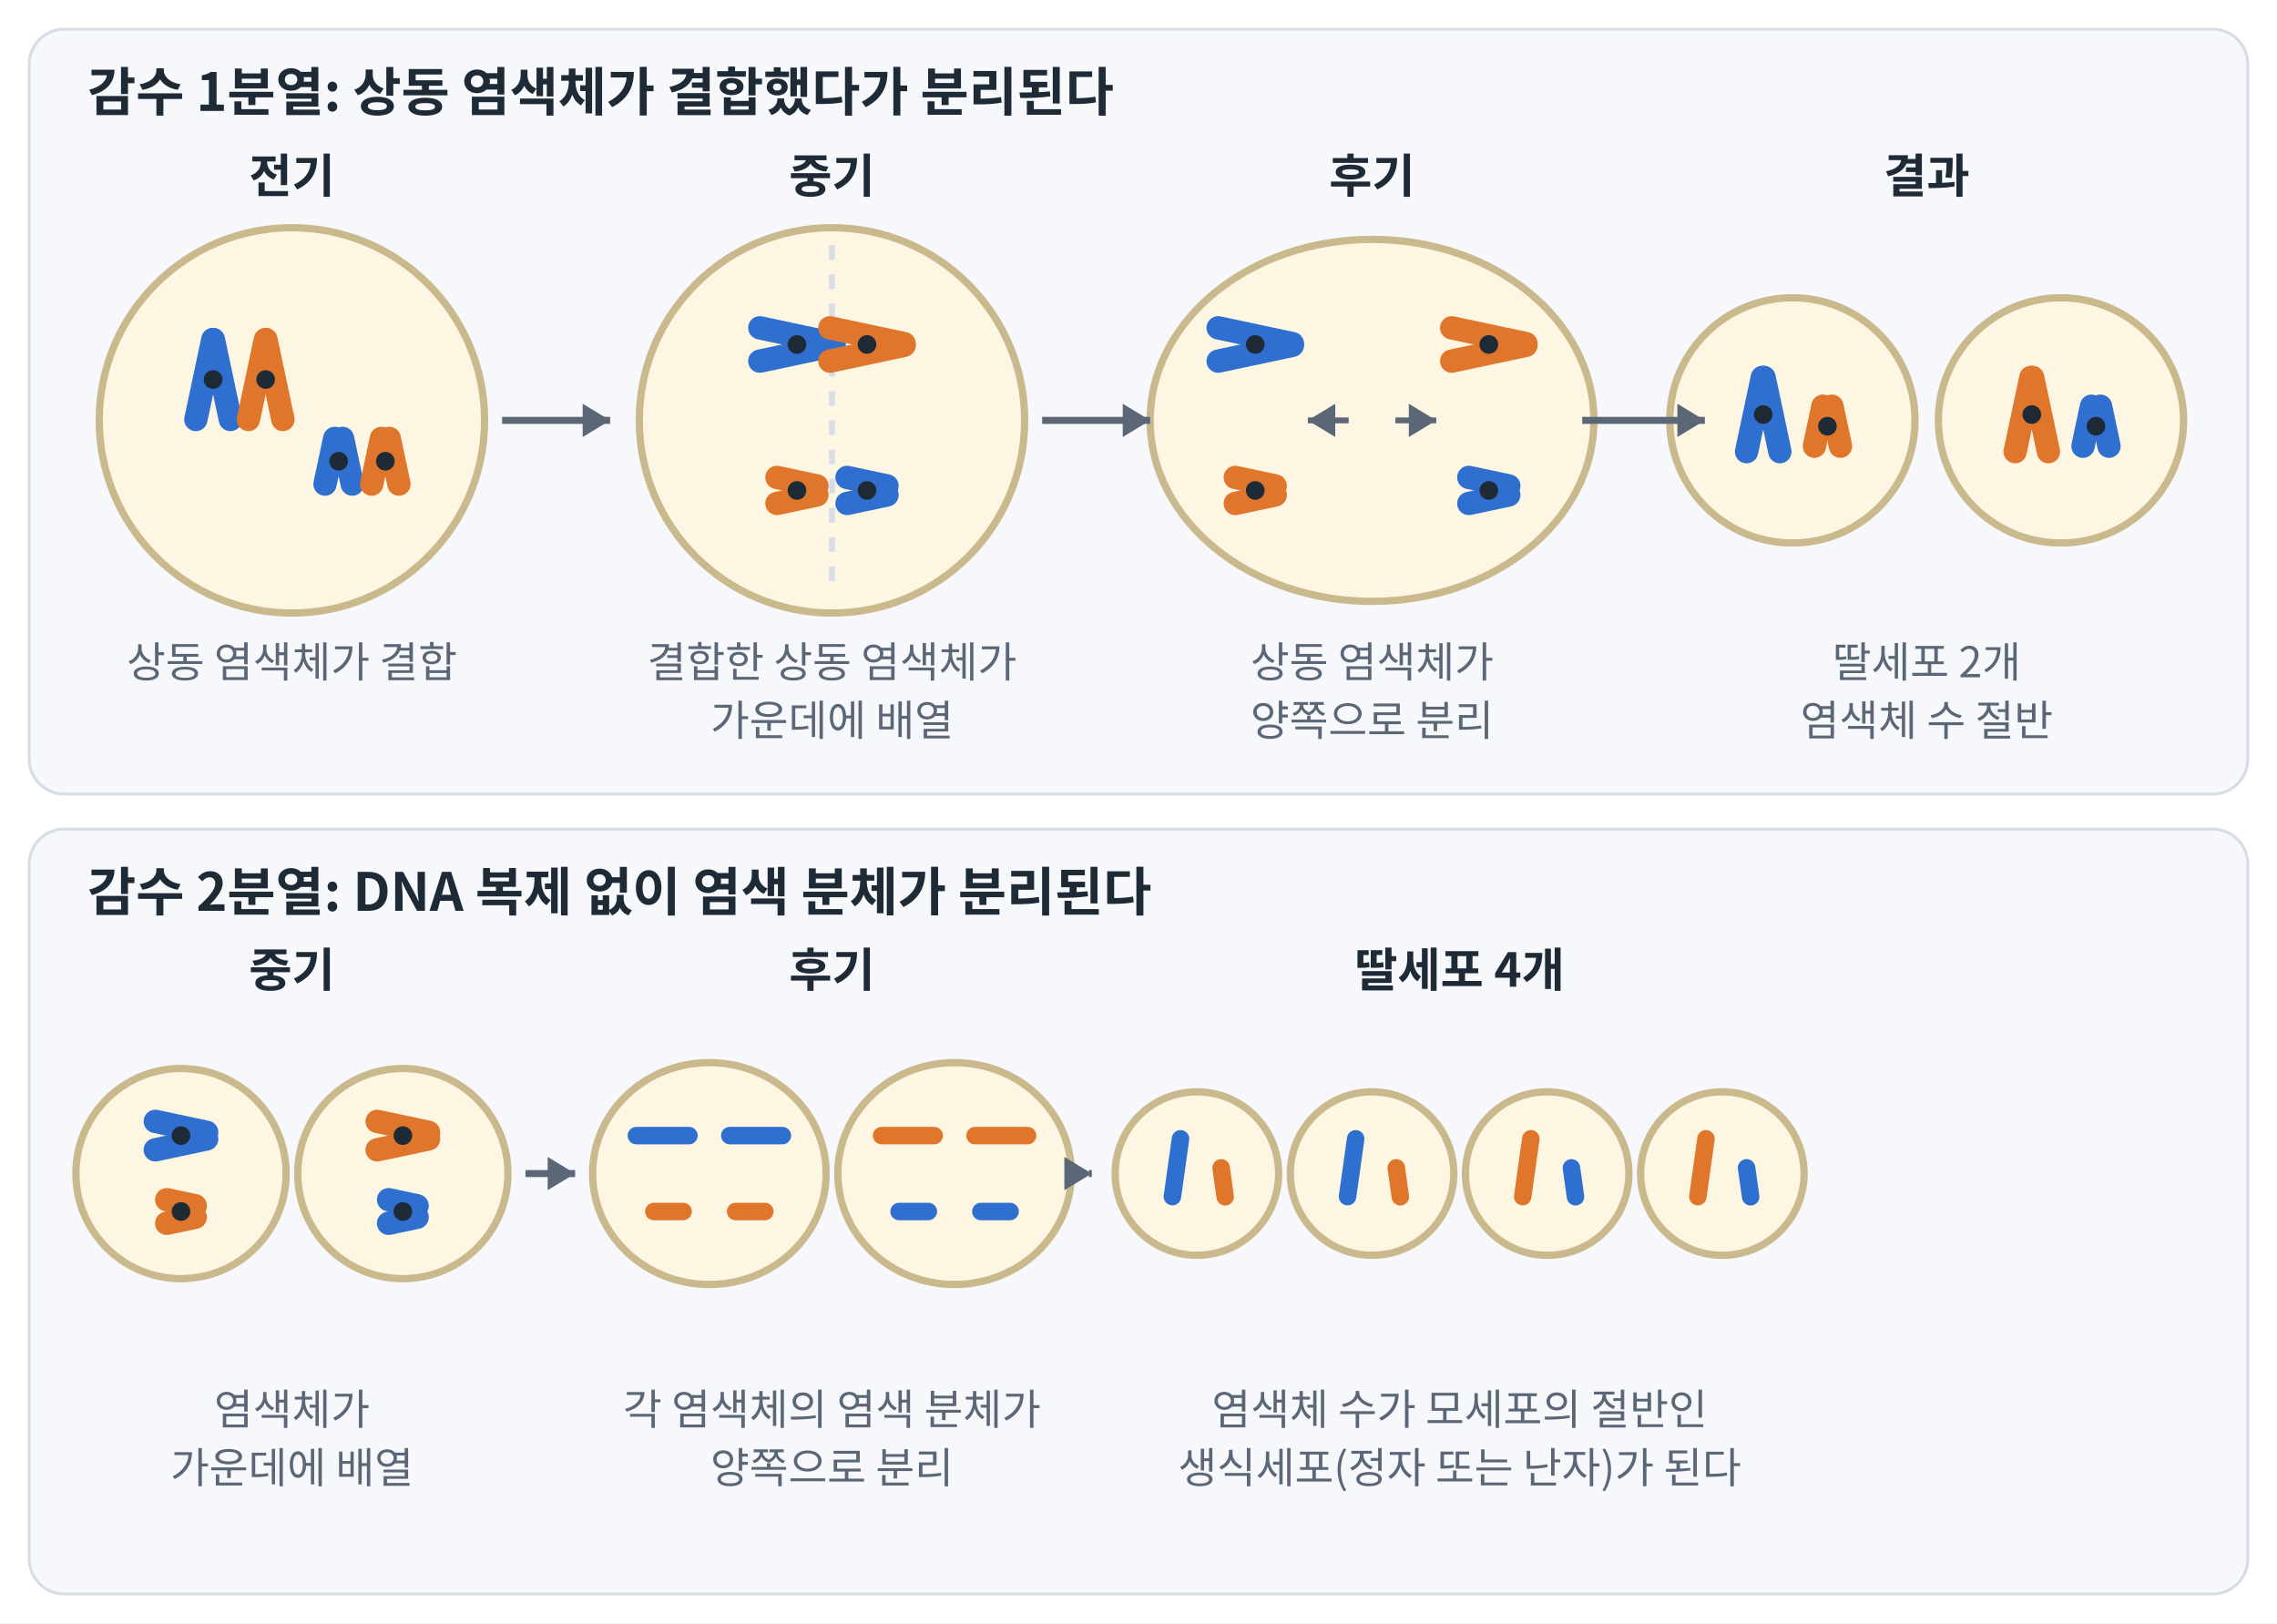
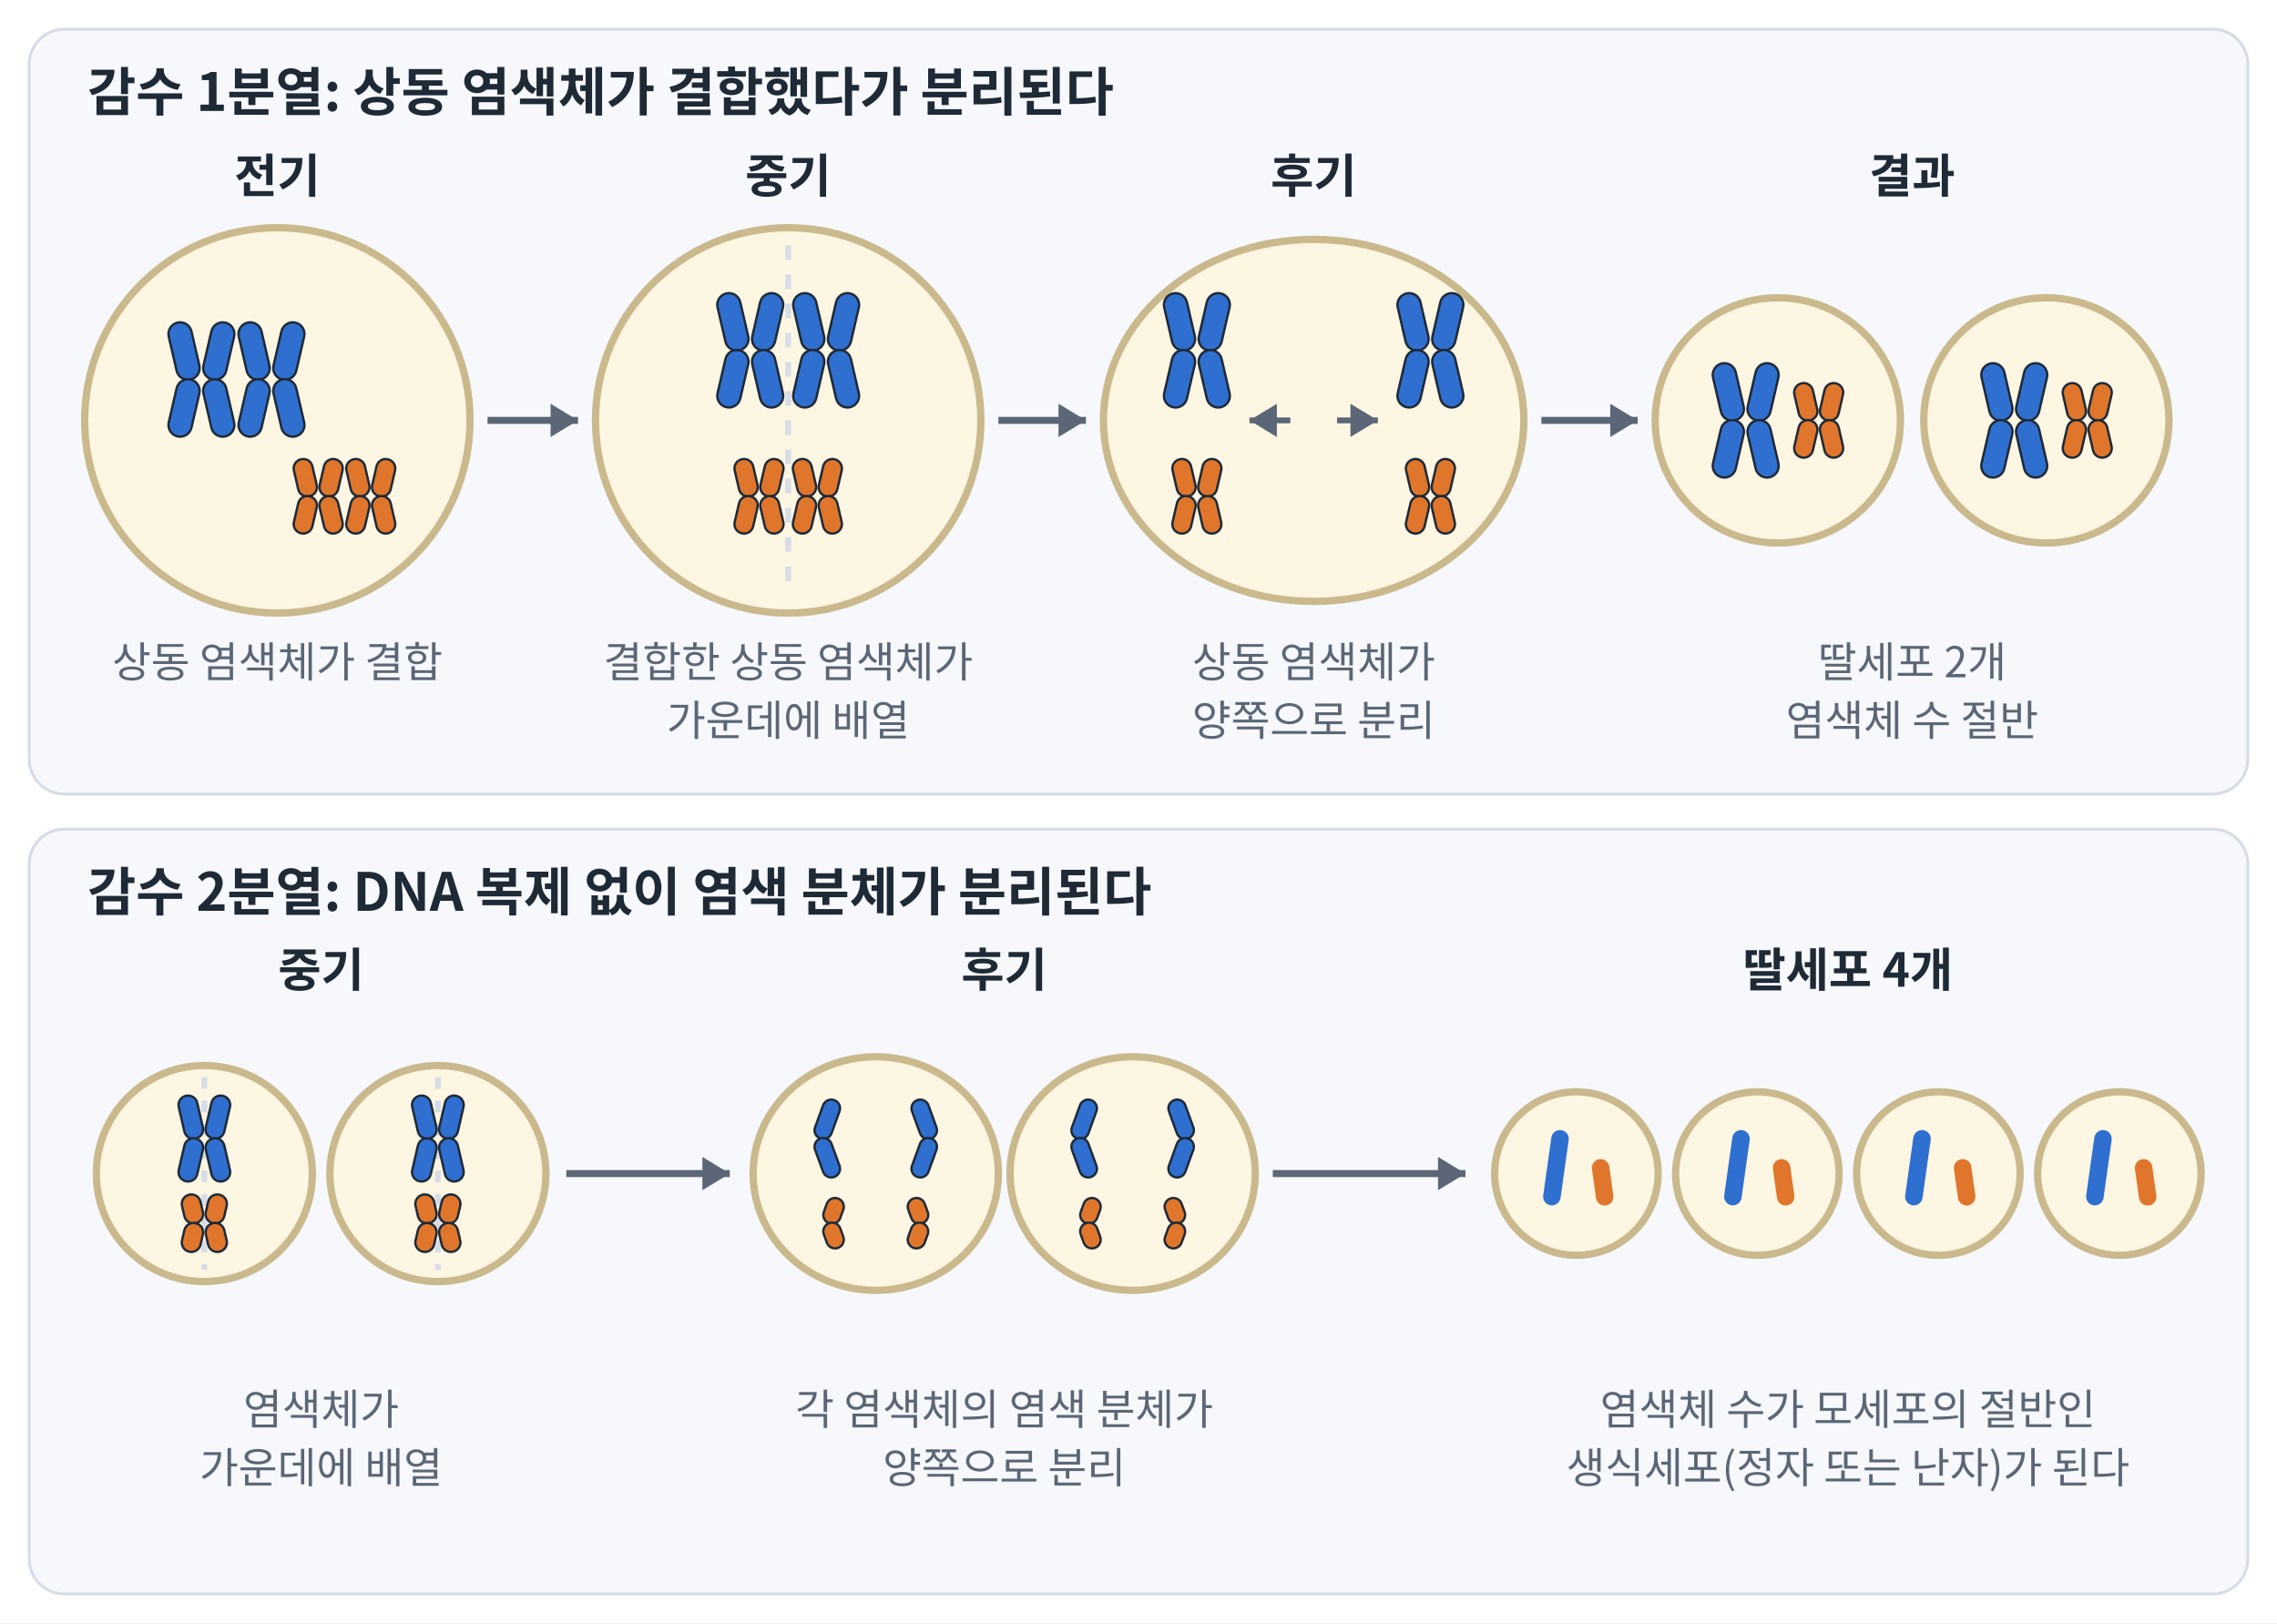
<svg xmlns="http://www.w3.org/2000/svg" viewBox="0 0 780 556" width="780" height="556" font-family="'Malgun Gothic','Noto Sans KR','Noto Sans CJK KR','Apple SD Gothic Neo',sans-serif">
  <rect width="780" height="556" fill="#fff" />
  <rect x="10" y="10" width="760" height="262" rx="12" fill="#f6f8fb" stroke="#d6dde6" />
  <text x="30" y="38" font-size="18" fill="#1f2a37" text-anchor="start" font-weight="700">감수 1분열: 상동 염색체가 결합했다가 분리된다</text>
-   <ellipse cx="100" cy="144" rx="66" ry="66" fill="#fdf6e3" stroke="#c9b98c" stroke-width="2.5" />
-   <g transform="rotate(0 73 130)">
-     <rect x="66.0" y="112.0" width="8" height="36" rx="4.0" fill="#2f6fd0" transform="rotate(12 70 130)" />
-     <rect x="72.0" y="112.0" width="8" height="36" rx="4.0" fill="#2f6fd0" transform="rotate(-12 76 130)" />
-     <circle cx="73" cy="130" r="3.2" fill="#1f2a37" />
-   </g>
-   <g transform="rotate(0 91 130)">
-     <rect x="84.0" y="112.0" width="8" height="36" rx="4.0" fill="#e0762b" transform="rotate(12 88 130)" />
-     <rect x="90.0" y="112.0" width="8" height="36" rx="4.0" fill="#e0762b" transform="rotate(-12 94 130)" />
-     <circle cx="91" cy="130" r="3.2" fill="#1f2a37" />
-   </g>
-   <g transform="rotate(0 116 158)">
-     <rect x="109.0" y="146.0" width="8" height="24" rx="4.0" fill="#2f6fd0" transform="rotate(12 113 158)" />
-     <rect x="115.0" y="146.0" width="8" height="24" rx="4.0" fill="#2f6fd0" transform="rotate(-12 119 158)" />
-     <circle cx="116" cy="158" r="3.2" fill="#1f2a37" />
-   </g>
-   <g transform="rotate(0 132 158)">
-     <rect x="125.0" y="146.0" width="8" height="24" rx="4.0" fill="#e0762b" transform="rotate(12 129 158)" />
-     <rect x="131.0" y="146.0" width="8" height="24" rx="4.0" fill="#e0762b" transform="rotate(-12 135 158)" />
-     <circle cx="132" cy="158" r="3.2" fill="#1f2a37" />
-   </g>
-   <ellipse cx="285" cy="144" rx="66" ry="66" fill="#fdf6e3" stroke="#c9b98c" stroke-width="2.5" />
-   <line x1="285" y1="84" x2="285" y2="204" stroke="#d6dde6" stroke-width="2" stroke-dasharray="5 5" />
-   <g transform="rotate(90 273 118)">
-     <rect x="266.0" y="101.0" width="8" height="34" rx="4.0" fill="#2f6fd0" transform="rotate(12 270 118)" />
-     <rect x="272.0" y="101.0" width="8" height="34" rx="4.0" fill="#2f6fd0" transform="rotate(-12 276 118)" />
-     <circle cx="273" cy="118" r="3.2" fill="#1f2a37" />
-   </g>
-   <g transform="rotate(90 297 118)">
-     <rect x="290.0" y="101.0" width="8" height="34" rx="4.0" fill="#e0762b" transform="rotate(12 294 118)" />
-     <rect x="296.0" y="101.0" width="8" height="34" rx="4.0" fill="#e0762b" transform="rotate(-12 300 118)" />
-     <circle cx="297" cy="118" r="3.2" fill="#1f2a37" />
-   </g>
-   <g transform="rotate(90 273 168)">
-     <rect x="266.0" y="157.0" width="8" height="22" rx="4.0" fill="#e0762b" transform="rotate(12 270 168)" />
-     <rect x="272.0" y="157.0" width="8" height="22" rx="4.0" fill="#e0762b" transform="rotate(-12 276 168)" />
-     <circle cx="273" cy="168" r="3.2" fill="#1f2a37" />
-   </g>
-   <g transform="rotate(90 297 168)">
-     <rect x="290.0" y="157.0" width="8" height="22" rx="4.0" fill="#2f6fd0" transform="rotate(12 294 168)" />
-     <rect x="296.0" y="157.0" width="8" height="22" rx="4.0" fill="#2f6fd0" transform="rotate(-12 300 168)" />
-     <circle cx="297" cy="168" r="3.2" fill="#1f2a37" />
-   </g>
-   <ellipse cx="470" cy="144" rx="76" ry="62" fill="#fdf6e3" stroke="#c9b98c" stroke-width="2.5" />
-   <g transform="rotate(90 430 118)">
-     <rect x="423.0" y="101.0" width="8" height="34" rx="4.0" fill="#2f6fd0" transform="rotate(12 427 118)" />
-     <rect x="429.0" y="101.0" width="8" height="34" rx="4.0" fill="#2f6fd0" transform="rotate(-12 433 118)" />
-     <circle cx="430" cy="118" r="3.2" fill="#1f2a37" />
-   </g>
-   <g transform="rotate(90 510 118)">
-     <rect x="503.0" y="101.0" width="8" height="34" rx="4.0" fill="#e0762b" transform="rotate(12 507 118)" />
-     <rect x="509.0" y="101.0" width="8" height="34" rx="4.0" fill="#e0762b" transform="rotate(-12 513 118)" />
-     <circle cx="510" cy="118" r="3.2" fill="#1f2a37" />
-   </g>
-   <g transform="rotate(90 430 168)">
-     <rect x="423.0" y="157.0" width="8" height="22" rx="4.0" fill="#e0762b" transform="rotate(12 427 168)" />
-     <rect x="429.0" y="157.0" width="8" height="22" rx="4.0" fill="#e0762b" transform="rotate(-12 433 168)" />
-     <circle cx="430" cy="168" r="3.2" fill="#1f2a37" />
-   </g>
-   <g transform="rotate(90 510 168)">
-     <rect x="503.0" y="157.0" width="8" height="22" rx="4.0" fill="#2f6fd0" transform="rotate(12 507 168)" />
-     <rect x="509.0" y="157.0" width="8" height="22" rx="4.0" fill="#2f6fd0" transform="rotate(-12 513 168)" />
-     <circle cx="510" cy="168" r="3.2" fill="#1f2a37" />
-   </g>
-   <line x1="462" y1="144" x2="448" y2="144" stroke="#5b6776" stroke-width="2" />
-   <polygon points="448,144 457.4,138.3 457.4,149.7" fill="#5b6776" />
-   <line x1="478" y1="144" x2="492" y2="144" stroke="#5b6776" stroke-width="2" />
-   <polygon points="492,144 482.6,149.7 482.6,138.3" fill="#5b6776" />
-   <ellipse cx="614" cy="144" rx="42" ry="42" fill="#fdf6e3" stroke="#c9b98c" stroke-width="2.5" />
-   <ellipse cx="706" cy="144" rx="42" ry="42" fill="#fdf6e3" stroke="#c9b98c" stroke-width="2.5" />
-   <g transform="rotate(0 604 142)">
-     <rect x="597.0" y="125.0" width="8" height="34" rx="4.0" fill="#2f6fd0" transform="rotate(12 601 142)" />
-     <rect x="603.0" y="125.0" width="8" height="34" rx="4.0" fill="#2f6fd0" transform="rotate(-12 607 142)" />
-     <circle cx="604" cy="142" r="3.2" fill="#1f2a37" />
-   </g>
-   <g transform="rotate(0 626 146)">
-     <rect x="619.0" y="135.0" width="8" height="22" rx="4.0" fill="#e0762b" transform="rotate(12 623 146)" />
-     <rect x="625.0" y="135.0" width="8" height="22" rx="4.0" fill="#e0762b" transform="rotate(-12 629 146)" />
-     <circle cx="626" cy="146" r="3.2" fill="#1f2a37" />
-   </g>
-   <g transform="rotate(0 696 142)">
-     <rect x="689.0" y="125.0" width="8" height="34" rx="4.0" fill="#e0762b" transform="rotate(12 693 142)" />
-     <rect x="695.0" y="125.0" width="8" height="34" rx="4.0" fill="#e0762b" transform="rotate(-12 699 142)" />
-     <circle cx="696" cy="142" r="3.2" fill="#1f2a37" />
-   </g>
-   <g transform="rotate(0 718 146)">
-     <rect x="711.0" y="135.0" width="8" height="22" rx="4.0" fill="#2f6fd0" transform="rotate(12 715 146)" />
-     <rect x="717.0" y="135.0" width="8" height="22" rx="4.0" fill="#2f6fd0" transform="rotate(-12 721 146)" />
-     <circle cx="718" cy="146" r="3.2" fill="#1f2a37" />
-   </g>
-   <text x="100" y="66" font-size="16" fill="#1f2a37" text-anchor="middle" font-weight="700">전기</text>
-   <text x="100" y="232" font-size="14.5" fill="#5b6776" text-anchor="middle" font-weight="400">상동 염색체가 결합</text>
-   <text x="285" y="66" font-size="16" fill="#1f2a37" text-anchor="middle" font-weight="700">중기</text>
-   <text x="285" y="232" font-size="14.5" fill="#5b6776" text-anchor="middle" font-weight="400">결합한 상동 염색체가</text>
-   <text x="285" y="252" font-size="14.5" fill="#5b6776" text-anchor="middle" font-weight="400">가운데에 배열</text>
-   <text x="470" y="66" font-size="16" fill="#1f2a37" text-anchor="middle" font-weight="700">후기</text>
-   <text x="470" y="232" font-size="14.5" fill="#5b6776" text-anchor="middle" font-weight="400">상동 염색체가</text>
-   <text x="470" y="252" font-size="14.5" fill="#5b6776" text-anchor="middle" font-weight="400">양쪽으로 분리</text>
-   <text x="660" y="66" font-size="16" fill="#1f2a37" text-anchor="middle" font-weight="700">결과</text>
-   <text x="660" y="232" font-size="14.5" fill="#5b6776" text-anchor="middle" font-weight="400">딸세포 2개</text>
-   <text x="660" y="252" font-size="14.5" fill="#5b6776" text-anchor="middle" font-weight="400">염색체 수 절반</text>
-   <line x1="172" y1="144" x2="209" y2="144" stroke="#5b6776" stroke-width="2.4" />
-   <polygon points="209,144 199.6,149.7 199.6,138.3" fill="#5b6776" />
-   <line x1="357" y1="144" x2="394" y2="144" stroke="#5b6776" stroke-width="2.4" />
-   <polygon points="394,144 384.6,149.7 384.6,138.3" fill="#5b6776" />
-   <line x1="542" y1="144" x2="584" y2="144" stroke="#5b6776" stroke-width="2.4" />
-   <polygon points="584,144 574.6,149.7 574.6,138.3" fill="#5b6776" />
+   <ellipse cx="95" cy="144" rx="66" ry="66" fill="#fdf6e3" stroke="#c9b98c" stroke-width="2.5" />
+   <rect x="61.3" y="110.0" width="8.0" height="20.0" rx="4.0" fill="#2f6fd0" stroke="#1f2a37" stroke-width="0.8" transform="rotate(-13 65.3 130)" />
+   <rect x="61.3" y="130.0" width="8.0" height="20.0" rx="4.0" fill="#2f6fd0" stroke="#1f2a37" stroke-width="0.8" transform="rotate(13 65.3 130)" />
+   <rect x="68.7" y="110.0" width="8.0" height="20.0" rx="4.0" fill="#2f6fd0" stroke="#1f2a37" stroke-width="0.8" transform="rotate(13 72.7 130)" />
+   <rect x="68.7" y="130.0" width="8.0" height="20.0" rx="4.0" fill="#2f6fd0" stroke="#1f2a37" stroke-width="0.8" transform="rotate(-13 72.7 130)" />
+   <rect x="85.3" y="110.0" width="8.0" height="20.0" rx="4.0" fill="#2f6fd0" stroke="#1f2a37" stroke-width="0.8" transform="rotate(-13 89.3 130)" />
+   <rect x="85.3" y="130.0" width="8.0" height="20.0" rx="4.0" fill="#2f6fd0" stroke="#1f2a37" stroke-width="0.8" transform="rotate(13 89.3 130)" />
+   <rect x="92.7" y="110.0" width="8.0" height="20.0" rx="4.0" fill="#2f6fd0" stroke="#1f2a37" stroke-width="0.8" transform="rotate(13 96.7 130)" />
+   <rect x="92.7" y="130.0" width="8.0" height="20.0" rx="4.0" fill="#2f6fd0" stroke="#1f2a37" stroke-width="0.8" transform="rotate(-13 96.7 130)" />
+   <rect x="102.8" y="157.0" width="6.5" height="13.0" rx="3.2" fill="#e0762b" stroke="#1f2a37" stroke-width="0.8" transform="rotate(-13 106.0 170)" />
+   <rect x="102.8" y="170.0" width="6.5" height="13.0" rx="3.2" fill="#e0762b" stroke="#1f2a37" stroke-width="0.8" transform="rotate(13 106.0 170)" />
+   <rect x="108.7" y="157.0" width="6.5" height="13.0" rx="3.2" fill="#e0762b" stroke="#1f2a37" stroke-width="0.8" transform="rotate(13 112.0 170)" />
+   <rect x="108.7" y="170.0" width="6.5" height="13.0" rx="3.2" fill="#e0762b" stroke="#1f2a37" stroke-width="0.8" transform="rotate(-13 112.0 170)" />
+   <rect x="120.8" y="157.0" width="6.5" height="13.0" rx="3.2" fill="#e0762b" stroke="#1f2a37" stroke-width="0.8" transform="rotate(-13 124.0 170)" />
+   <rect x="120.8" y="170.0" width="6.5" height="13.0" rx="3.2" fill="#e0762b" stroke="#1f2a37" stroke-width="0.8" transform="rotate(13 124.0 170)" />
+   <rect x="126.7" y="157.0" width="6.5" height="13.0" rx="3.2" fill="#e0762b" stroke="#1f2a37" stroke-width="0.8" transform="rotate(13 130.0 170)" />
+   <rect x="126.7" y="170.0" width="6.5" height="13.0" rx="3.2" fill="#e0762b" stroke="#1f2a37" stroke-width="0.8" transform="rotate(-13 130.0 170)" />
+   <ellipse cx="270" cy="144" rx="66" ry="66" fill="#fdf6e3" stroke="#c9b98c" stroke-width="2.5" />
+   <line x1="270" y1="84" x2="270" y2="204" stroke="#d6dde6" stroke-width="2" stroke-dasharray="5 5" />
+   <rect x="249.3" y="100.0" width="8.0" height="20.0" rx="4.0" fill="#2f6fd0" stroke="#1f2a37" stroke-width="0.8" transform="rotate(-13 253.3 120)" />
+   <rect x="249.3" y="120.0" width="8.0" height="20.0" rx="4.0" fill="#2f6fd0" stroke="#1f2a37" stroke-width="0.8" transform="rotate(13 253.3 120)" />
+   <rect x="256.7" y="100.0" width="8.0" height="20.0" rx="4.0" fill="#2f6fd0" stroke="#1f2a37" stroke-width="0.8" transform="rotate(13 260.7 120)" />
+   <rect x="256.7" y="120.0" width="8.0" height="20.0" rx="4.0" fill="#2f6fd0" stroke="#1f2a37" stroke-width="0.8" transform="rotate(-13 260.7 120)" />
+   <rect x="275.3" y="100.0" width="8.0" height="20.0" rx="4.0" fill="#2f6fd0" stroke="#1f2a37" stroke-width="0.8" transform="rotate(-13 279.3 120)" />
+   <rect x="275.3" y="120.0" width="8.0" height="20.0" rx="4.0" fill="#2f6fd0" stroke="#1f2a37" stroke-width="0.8" transform="rotate(13 279.3 120)" />
+   <rect x="282.7" y="100.0" width="8.0" height="20.0" rx="4.0" fill="#2f6fd0" stroke="#1f2a37" stroke-width="0.8" transform="rotate(13 286.7 120)" />
+   <rect x="282.7" y="120.0" width="8.0" height="20.0" rx="4.0" fill="#2f6fd0" stroke="#1f2a37" stroke-width="0.8" transform="rotate(-13 286.7 120)" />
+   <rect x="253.8" y="157.0" width="6.5" height="13.0" rx="3.2" fill="#e0762b" stroke="#1f2a37" stroke-width="0.8" transform="rotate(-13 257.0 170)" />
+   <rect x="253.8" y="170.0" width="6.5" height="13.0" rx="3.2" fill="#e0762b" stroke="#1f2a37" stroke-width="0.8" transform="rotate(13 257.0 170)" />
+   <rect x="259.7" y="157.0" width="6.5" height="13.0" rx="3.2" fill="#e0762b" stroke="#1f2a37" stroke-width="0.8" transform="rotate(13 263.0 170)" />
+   <rect x="259.7" y="170.0" width="6.5" height="13.0" rx="3.2" fill="#e0762b" stroke="#1f2a37" stroke-width="0.8" transform="rotate(-13 263.0 170)" />
+   <rect x="273.8" y="157.0" width="6.5" height="13.0" rx="3.2" fill="#e0762b" stroke="#1f2a37" stroke-width="0.8" transform="rotate(-13 277.0 170)" />
+   <rect x="273.8" y="170.0" width="6.5" height="13.0" rx="3.2" fill="#e0762b" stroke="#1f2a37" stroke-width="0.8" transform="rotate(13 277.0 170)" />
+   <rect x="279.7" y="157.0" width="6.5" height="13.0" rx="3.2" fill="#e0762b" stroke="#1f2a37" stroke-width="0.8" transform="rotate(13 283.0 170)" />
+   <rect x="279.7" y="170.0" width="6.5" height="13.0" rx="3.2" fill="#e0762b" stroke="#1f2a37" stroke-width="0.8" transform="rotate(-13 283.0 170)" />
+   <ellipse cx="450" cy="144" rx="72" ry="62" fill="#fdf6e3" stroke="#c9b98c" stroke-width="2.5" />
+   <rect x="402.3" y="100.0" width="8.0" height="20.0" rx="4.0" fill="#2f6fd0" stroke="#1f2a37" stroke-width="0.8" transform="rotate(-13 406.3 120)" />
+   <rect x="402.3" y="120.0" width="8.0" height="20.0" rx="4.0" fill="#2f6fd0" stroke="#1f2a37" stroke-width="0.8" transform="rotate(13 406.3 120)" />
+   <rect x="409.7" y="100.0" width="8.0" height="20.0" rx="4.0" fill="#2f6fd0" stroke="#1f2a37" stroke-width="0.8" transform="rotate(13 413.7 120)" />
+   <rect x="409.7" y="120.0" width="8.0" height="20.0" rx="4.0" fill="#2f6fd0" stroke="#1f2a37" stroke-width="0.8" transform="rotate(-13 413.7 120)" />
+   <rect x="482.3" y="100.0" width="8.0" height="20.0" rx="4.0" fill="#2f6fd0" stroke="#1f2a37" stroke-width="0.8" transform="rotate(-13 486.3 120)" />
+   <rect x="482.3" y="120.0" width="8.0" height="20.0" rx="4.0" fill="#2f6fd0" stroke="#1f2a37" stroke-width="0.8" transform="rotate(13 486.3 120)" />
+   <rect x="489.7" y="100.0" width="8.0" height="20.0" rx="4.0" fill="#2f6fd0" stroke="#1f2a37" stroke-width="0.8" transform="rotate(13 493.7 120)" />
+   <rect x="489.7" y="120.0" width="8.0" height="20.0" rx="4.0" fill="#2f6fd0" stroke="#1f2a37" stroke-width="0.8" transform="rotate(-13 493.7 120)" />
+   <rect x="403.8" y="157.0" width="6.5" height="13.0" rx="3.2" fill="#e0762b" stroke="#1f2a37" stroke-width="0.8" transform="rotate(-13 407.0 170)" />
+   <rect x="403.8" y="170.0" width="6.5" height="13.0" rx="3.2" fill="#e0762b" stroke="#1f2a37" stroke-width="0.8" transform="rotate(13 407.0 170)" />
+   <rect x="409.7" y="157.0" width="6.5" height="13.0" rx="3.2" fill="#e0762b" stroke="#1f2a37" stroke-width="0.8" transform="rotate(13 413.0 170)" />
+   <rect x="409.7" y="170.0" width="6.5" height="13.0" rx="3.2" fill="#e0762b" stroke="#1f2a37" stroke-width="0.8" transform="rotate(-13 413.0 170)" />
+   <rect x="483.8" y="157.0" width="6.5" height="13.0" rx="3.2" fill="#e0762b" stroke="#1f2a37" stroke-width="0.8" transform="rotate(-13 487.0 170)" />
+   <rect x="483.8" y="170.0" width="6.5" height="13.0" rx="3.2" fill="#e0762b" stroke="#1f2a37" stroke-width="0.8" transform="rotate(13 487.0 170)" />
+   <rect x="489.7" y="157.0" width="6.5" height="13.0" rx="3.2" fill="#e0762b" stroke="#1f2a37" stroke-width="0.8" transform="rotate(13 493.0 170)" />
+   <rect x="489.7" y="170.0" width="6.5" height="13.0" rx="3.2" fill="#e0762b" stroke="#1f2a37" stroke-width="0.8" transform="rotate(-13 493.0 170)" />
+   <line x1="442" y1="144" x2="428" y2="144" stroke="#5b6776" stroke-width="2" />
+   <polygon points="428,144 437.4,138.3 437.4,149.7" fill="#5b6776" />
+   <line x1="458" y1="144" x2="472" y2="144" stroke="#5b6776" stroke-width="2" />
+   <polygon points="472,144 462.6,149.7 462.6,138.3" fill="#5b6776" />
+   <ellipse cx="609" cy="144" rx="42" ry="42" fill="#fdf6e3" stroke="#c9b98c" stroke-width="2.5" />
+   <rect x="590.3" y="124.0" width="8.0" height="20.0" rx="4.0" fill="#2f6fd0" stroke="#1f2a37" stroke-width="0.8" transform="rotate(-13 594.3 144)" />
+   <rect x="590.3" y="144.0" width="8.0" height="20.0" rx="4.0" fill="#2f6fd0" stroke="#1f2a37" stroke-width="0.8" transform="rotate(13 594.3 144)" />
+   <rect x="597.7" y="124.0" width="8.0" height="20.0" rx="4.0" fill="#2f6fd0" stroke="#1f2a37" stroke-width="0.8" transform="rotate(13 601.7 144)" />
+   <rect x="597.7" y="144.0" width="8.0" height="20.0" rx="4.0" fill="#2f6fd0" stroke="#1f2a37" stroke-width="0.8" transform="rotate(-13 601.7 144)" />
+   <rect x="616.8" y="131.0" width="6.5" height="13.0" rx="3.2" fill="#e0762b" stroke="#1f2a37" stroke-width="0.8" transform="rotate(-13 620.0 144)" />
+   <rect x="616.8" y="144.0" width="6.5" height="13.0" rx="3.2" fill="#e0762b" stroke="#1f2a37" stroke-width="0.8" transform="rotate(13 620.0 144)" />
+   <rect x="622.7" y="131.0" width="6.5" height="13.0" rx="3.2" fill="#e0762b" stroke="#1f2a37" stroke-width="0.8" transform="rotate(13 626.0 144)" />
+   <rect x="622.7" y="144.0" width="6.5" height="13.0" rx="3.2" fill="#e0762b" stroke="#1f2a37" stroke-width="0.8" transform="rotate(-13 626.0 144)" />
+   <ellipse cx="701" cy="144" rx="42" ry="42" fill="#fdf6e3" stroke="#c9b98c" stroke-width="2.5" />
+   <rect x="682.3" y="124.0" width="8.0" height="20.0" rx="4.0" fill="#2f6fd0" stroke="#1f2a37" stroke-width="0.8" transform="rotate(-13 686.3 144)" />
+   <rect x="682.3" y="144.0" width="8.0" height="20.0" rx="4.0" fill="#2f6fd0" stroke="#1f2a37" stroke-width="0.8" transform="rotate(13 686.3 144)" />
+   <rect x="689.7" y="124.0" width="8.0" height="20.0" rx="4.0" fill="#2f6fd0" stroke="#1f2a37" stroke-width="0.8" transform="rotate(13 693.7 144)" />
+   <rect x="689.7" y="144.0" width="8.0" height="20.0" rx="4.0" fill="#2f6fd0" stroke="#1f2a37" stroke-width="0.8" transform="rotate(-13 693.7 144)" />
+   <rect x="708.8" y="131.0" width="6.5" height="13.0" rx="3.2" fill="#e0762b" stroke="#1f2a37" stroke-width="0.8" transform="rotate(-13 712.0 144)" />
+   <rect x="708.8" y="144.0" width="6.5" height="13.0" rx="3.2" fill="#e0762b" stroke="#1f2a37" stroke-width="0.8" transform="rotate(13 712.0 144)" />
+   <rect x="714.7" y="131.0" width="6.5" height="13.0" rx="3.2" fill="#e0762b" stroke="#1f2a37" stroke-width="0.8" transform="rotate(13 718.0 144)" />
+   <rect x="714.7" y="144.0" width="6.5" height="13.0" rx="3.2" fill="#e0762b" stroke="#1f2a37" stroke-width="0.8" transform="rotate(-13 718.0 144)" />
+   <text x="95" y="66" font-size="16" fill="#1f2a37" text-anchor="middle" font-weight="700">전기</text>
+   <text x="95" y="232" font-size="14.5" fill="#5b6776" text-anchor="middle" font-weight="400">상동 염색체가 결합</text>
+   <text x="270" y="66" font-size="16" fill="#1f2a37" text-anchor="middle" font-weight="700">중기</text>
+   <text x="270" y="232" font-size="14.5" fill="#5b6776" text-anchor="middle" font-weight="400">결합한 상동 염색체가</text>
+   <text x="270" y="252" font-size="14.5" fill="#5b6776" text-anchor="middle" font-weight="400">가운데에 배열</text>
+   <text x="450" y="66" font-size="16" fill="#1f2a37" text-anchor="middle" font-weight="700">후기</text>
+   <text x="450" y="232" font-size="14.5" fill="#5b6776" text-anchor="middle" font-weight="400">상동 염색체가</text>
+   <text x="450" y="252" font-size="14.5" fill="#5b6776" text-anchor="middle" font-weight="400">양쪽으로 분리</text>
+   <text x="655" y="66" font-size="16" fill="#1f2a37" text-anchor="middle" font-weight="700">결과</text>
+   <text x="655" y="232" font-size="14.5" fill="#5b6776" text-anchor="middle" font-weight="400">딸세포 2개</text>
+   <text x="655" y="252" font-size="14.5" fill="#5b6776" text-anchor="middle" font-weight="400">염색체 수 절반</text>
+   <line x1="167" y1="144" x2="198" y2="144" stroke="#5b6776" stroke-width="2.4" />
+   <polygon points="198,144 188.6,149.7 188.6,138.3" fill="#5b6776" />
+   <line x1="342" y1="144" x2="372" y2="144" stroke="#5b6776" stroke-width="2.4" />
+   <polygon points="372,144 362.6,149.7 362.6,138.3" fill="#5b6776" />
+   <line x1="528" y1="144" x2="561" y2="144" stroke="#5b6776" stroke-width="2.4" />
+   <polygon points="561,144 551.6,149.7 551.6,138.3" fill="#5b6776" />
  <rect x="10" y="284" width="760" height="262" rx="12" fill="#f6f8fb" stroke="#d6dde6" />
  <text x="30" y="312" font-size="18" fill="#1f2a37" text-anchor="start" font-weight="700">감수 2분열: DNA 복제 없이 염색 분체가 분리된다</text>
-   <ellipse cx="62" cy="402" rx="36" ry="36" fill="#fdf6e3" stroke="#c9b98c" stroke-width="2.5" />
-   <ellipse cx="138" cy="402" rx="36" ry="36" fill="#fdf6e3" stroke="#c9b98c" stroke-width="2.5" />
-   <g transform="rotate(90 62 389)">
-     <rect x="55.0" y="376.0" width="8" height="26" rx="4.0" fill="#2f6fd0" transform="rotate(12 59 389)" />
-     <rect x="61.0" y="376.0" width="8" height="26" rx="4.0" fill="#2f6fd0" transform="rotate(-12 65 389)" />
-     <circle cx="62" cy="389" r="3.2" fill="#1f2a37" />
-   </g>
-   <g transform="rotate(90 62 415)">
-     <rect x="55.0" y="406.0" width="8" height="18" rx="4.0" fill="#e0762b" transform="rotate(12 59 415)" />
-     <rect x="61.0" y="406.0" width="8" height="18" rx="4.0" fill="#e0762b" transform="rotate(-12 65 415)" />
-     <circle cx="62" cy="415" r="3.2" fill="#1f2a37" />
-   </g>
-   <g transform="rotate(90 138 389)">
-     <rect x="131.0" y="376.0" width="8" height="26" rx="4.0" fill="#e0762b" transform="rotate(12 135 389)" />
-     <rect x="137.0" y="376.0" width="8" height="26" rx="4.0" fill="#e0762b" transform="rotate(-12 141 389)" />
-     <circle cx="138" cy="389" r="3.2" fill="#1f2a37" />
-   </g>
-   <g transform="rotate(90 138 415)">
-     <rect x="131.0" y="406.0" width="8" height="18" rx="4.0" fill="#2f6fd0" transform="rotate(12 135 415)" />
-     <rect x="137.0" y="406.0" width="8" height="18" rx="4.0" fill="#2f6fd0" transform="rotate(-12 141 415)" />
-     <circle cx="138" cy="415" r="3.2" fill="#1f2a37" />
-   </g>
-   <ellipse cx="243" cy="402" rx="40" ry="38" fill="#fdf6e3" stroke="#c9b98c" stroke-width="2.5" />
-   <rect x="224.0" y="377.0" width="6" height="24" rx="3.0" fill="#2f6fd0" transform="rotate(90 227 389)" />
-   <rect x="256.0" y="377.0" width="6" height="24" rx="3.0" fill="#2f6fd0" transform="rotate(90 259 389)" />
-   <rect x="226.0" y="407.0" width="6" height="16" rx="3.0" fill="#e0762b" transform="rotate(90 229 415)" />
-   <rect x="254.0" y="407.0" width="6" height="16" rx="3.0" fill="#e0762b" transform="rotate(90 257 415)" />
-   <ellipse cx="327" cy="402" rx="40" ry="38" fill="#fdf6e3" stroke="#c9b98c" stroke-width="2.5" />
-   <rect x="308.0" y="377.0" width="6" height="24" rx="3.0" fill="#e0762b" transform="rotate(90 311 389)" />
-   <rect x="340.0" y="377.0" width="6" height="24" rx="3.0" fill="#e0762b" transform="rotate(90 343 389)" />
-   <rect x="310.0" y="407.0" width="6" height="16" rx="3.0" fill="#2f6fd0" transform="rotate(90 313 415)" />
-   <rect x="338.0" y="407.0" width="6" height="16" rx="3.0" fill="#2f6fd0" transform="rotate(90 341 415)" />
-   <ellipse cx="410" cy="402" rx="28" ry="28" fill="#fdf6e3" stroke="#c9b98c" stroke-width="2.5" />
-   <rect x="400.0" y="387.0" width="6" height="26" rx="3.0" fill="#2f6fd0" transform="rotate(8 403 400)" />
-   <rect x="416.0" y="397.0" width="6" height="16" rx="3.0" fill="#e0762b" transform="rotate(-8 419 405)" />
-   <ellipse cx="470" cy="402" rx="28" ry="28" fill="#fdf6e3" stroke="#c9b98c" stroke-width="2.5" />
-   <rect x="460.0" y="387.0" width="6" height="26" rx="3.0" fill="#2f6fd0" transform="rotate(8 463 400)" />
-   <rect x="476.0" y="397.0" width="6" height="16" rx="3.0" fill="#e0762b" transform="rotate(-8 479 405)" />
-   <ellipse cx="530" cy="402" rx="28" ry="28" fill="#fdf6e3" stroke="#c9b98c" stroke-width="2.5" />
-   <rect x="520.0" y="387.0" width="6" height="26" rx="3.0" fill="#e0762b" transform="rotate(8 523 400)" />
-   <rect x="536.0" y="397.0" width="6" height="16" rx="3.0" fill="#2f6fd0" transform="rotate(-8 539 405)" />
-   <ellipse cx="590" cy="402" rx="28" ry="28" fill="#fdf6e3" stroke="#c9b98c" stroke-width="2.5" />
-   <rect x="580.0" y="387.0" width="6" height="26" rx="3.0" fill="#e0762b" transform="rotate(8 583 400)" />
-   <rect x="596.0" y="397.0" width="6" height="16" rx="3.0" fill="#2f6fd0" transform="rotate(-8 599 405)" />
-   <text x="100" y="338" font-size="16" fill="#1f2a37" text-anchor="middle" font-weight="700">중기</text>
-   <text x="285" y="338" font-size="16" fill="#1f2a37" text-anchor="middle" font-weight="700">후기</text>
-   <text x="500" y="338" font-size="16" fill="#1f2a37" text-anchor="middle" font-weight="700">딸세포 4개</text>
-   <text x="100" y="488" font-size="14.5" fill="#5b6776" text-anchor="middle" font-weight="400">염색체가</text>
-   <text x="100" y="508" font-size="14.5" fill="#5b6776" text-anchor="middle" font-weight="400">가운데에 배열</text>
-   <text x="285" y="488" font-size="14.5" fill="#5b6776" text-anchor="middle" font-weight="400">각 염색체의 염색 분체가</text>
-   <text x="285" y="508" font-size="14.5" fill="#5b6776" text-anchor="middle" font-weight="400">양쪽으로 분리</text>
-   <text x="500" y="488" font-size="14.5" fill="#5b6776" text-anchor="middle" font-weight="400">염색체 수가 모세포의 절반인</text>
-   <text x="500" y="508" font-size="14.5" fill="#5b6776" text-anchor="middle" font-weight="400">생식세포(정자 또는 난자)가 된다</text>
-   <line x1="180" y1="402" x2="197" y2="402" stroke="#5b6776" stroke-width="2.4" />
-   <polygon points="197,402 187.6,407.7 187.6,396.3" fill="#5b6776" />
-   <line x1="373" y1="402" x2="374" y2="402" stroke="#5b6776" stroke-width="2.4" />
-   <polygon points="374,402 364.6,407.7 364.6,396.3" fill="#5b6776" />
+   <ellipse cx="70" cy="402" rx="37" ry="37" fill="#fdf6e3" stroke="#c9b98c" stroke-width="2.5" />
+   <line x1="70" y1="369" x2="70" y2="435" stroke="#d6dde6" stroke-width="2" stroke-dasharray="4 4" />
+   <rect x="63.8" y="375.0" width="6.5" height="15.0" rx="3.2" fill="#2f6fd0" stroke="#1f2a37" stroke-width="0.8" transform="rotate(-13 67.0 390)" />
+   <rect x="63.8" y="390.0" width="6.5" height="15.0" rx="3.2" fill="#2f6fd0" stroke="#1f2a37" stroke-width="0.8" transform="rotate(13 67.0 390)" />
+   <rect x="69.7" y="375.0" width="6.5" height="15.0" rx="3.2" fill="#2f6fd0" stroke="#1f2a37" stroke-width="0.8" transform="rotate(13 73.0 390)" />
+   <rect x="69.7" y="390.0" width="6.5" height="15.0" rx="3.2" fill="#2f6fd0" stroke="#1f2a37" stroke-width="0.8" transform="rotate(-13 73.0 390)" />
+   <rect x="63.8" y="409.0" width="6.5" height="10.0" rx="3.2" fill="#e0762b" stroke="#1f2a37" stroke-width="0.8" transform="rotate(-13 67.0 419)" />
+   <rect x="63.8" y="419.0" width="6.5" height="10.0" rx="3.2" fill="#e0762b" stroke="#1f2a37" stroke-width="0.8" transform="rotate(13 67.0 419)" />
+   <rect x="69.7" y="409.0" width="6.5" height="10.0" rx="3.2" fill="#e0762b" stroke="#1f2a37" stroke-width="0.8" transform="rotate(13 73.0 419)" />
+   <rect x="69.7" y="419.0" width="6.5" height="10.0" rx="3.2" fill="#e0762b" stroke="#1f2a37" stroke-width="0.8" transform="rotate(-13 73.0 419)" />
+   <ellipse cx="150" cy="402" rx="37" ry="37" fill="#fdf6e3" stroke="#c9b98c" stroke-width="2.5" />
+   <line x1="150" y1="369" x2="150" y2="435" stroke="#d6dde6" stroke-width="2" stroke-dasharray="4 4" />
+   <rect x="143.8" y="375.0" width="6.5" height="15.0" rx="3.2" fill="#2f6fd0" stroke="#1f2a37" stroke-width="0.8" transform="rotate(-13 147.0 390)" />
+   <rect x="143.8" y="390.0" width="6.5" height="15.0" rx="3.2" fill="#2f6fd0" stroke="#1f2a37" stroke-width="0.8" transform="rotate(13 147.0 390)" />
+   <rect x="149.7" y="375.0" width="6.5" height="15.0" rx="3.2" fill="#2f6fd0" stroke="#1f2a37" stroke-width="0.8" transform="rotate(13 153.0 390)" />
+   <rect x="149.7" y="390.0" width="6.5" height="15.0" rx="3.2" fill="#2f6fd0" stroke="#1f2a37" stroke-width="0.8" transform="rotate(-13 153.0 390)" />
+   <rect x="143.8" y="409.0" width="6.5" height="10.0" rx="3.2" fill="#e0762b" stroke="#1f2a37" stroke-width="0.8" transform="rotate(-13 147.0 419)" />
+   <rect x="143.8" y="419.0" width="6.5" height="10.0" rx="3.2" fill="#e0762b" stroke="#1f2a37" stroke-width="0.8" transform="rotate(13 147.0 419)" />
+   <rect x="149.7" y="409.0" width="6.5" height="10.0" rx="3.2" fill="#e0762b" stroke="#1f2a37" stroke-width="0.8" transform="rotate(13 153.0 419)" />
+   <rect x="149.7" y="419.0" width="6.5" height="10.0" rx="3.2" fill="#e0762b" stroke="#1f2a37" stroke-width="0.8" transform="rotate(-13 153.0 419)" />
+   <ellipse cx="300" cy="402" rx="42" ry="40" fill="#fdf6e3" stroke="#c9b98c" stroke-width="2.5" />
+   <rect x="278.0" y="376.0" width="6.0" height="14.0" rx="3.0" fill="#2f6fd0" stroke="#1f2a37" stroke-width="0.8" transform="rotate(20 281.0 390)" />
+   <rect x="278.0" y="390.0" width="6.0" height="14.0" rx="3.0" fill="#2f6fd0" stroke="#1f2a37" stroke-width="0.8" transform="rotate(-20 281.0 390)" />
+   <rect x="316.0" y="376.0" width="6.0" height="14.0" rx="3.0" fill="#2f6fd0" stroke="#1f2a37" stroke-width="0.8" transform="rotate(-20 319.0 390)" />
+   <rect x="316.0" y="390.0" width="6.0" height="14.0" rx="3.0" fill="#2f6fd0" stroke="#1f2a37" stroke-width="0.8" transform="rotate(20 319.0 390)" />
+   <rect x="281.0" y="410.0" width="6.0" height="9.0" rx="3.0" fill="#e0762b" stroke="#1f2a37" stroke-width="0.8" transform="rotate(20 284.0 419)" />
+   <rect x="281.0" y="419.0" width="6.0" height="9.0" rx="3.0" fill="#e0762b" stroke="#1f2a37" stroke-width="0.8" transform="rotate(-20 284.0 419)" />
+   <rect x="313.0" y="410.0" width="6.0" height="9.0" rx="3.0" fill="#e0762b" stroke="#1f2a37" stroke-width="0.8" transform="rotate(-20 316.0 419)" />
+   <rect x="313.0" y="419.0" width="6.0" height="9.0" rx="3.0" fill="#e0762b" stroke="#1f2a37" stroke-width="0.8" transform="rotate(20 316.0 419)" />
+   <ellipse cx="388" cy="402" rx="42" ry="40" fill="#fdf6e3" stroke="#c9b98c" stroke-width="2.5" />
+   <rect x="366.0" y="376.0" width="6.0" height="14.0" rx="3.0" fill="#2f6fd0" stroke="#1f2a37" stroke-width="0.8" transform="rotate(20 369.0 390)" />
+   <rect x="366.0" y="390.0" width="6.0" height="14.0" rx="3.0" fill="#2f6fd0" stroke="#1f2a37" stroke-width="0.8" transform="rotate(-20 369.0 390)" />
+   <rect x="404.0" y="376.0" width="6.0" height="14.0" rx="3.0" fill="#2f6fd0" stroke="#1f2a37" stroke-width="0.8" transform="rotate(-20 407.0 390)" />
+   <rect x="404.0" y="390.0" width="6.0" height="14.0" rx="3.0" fill="#2f6fd0" stroke="#1f2a37" stroke-width="0.8" transform="rotate(20 407.0 390)" />
+   <rect x="369.0" y="410.0" width="6.0" height="9.0" rx="3.0" fill="#e0762b" stroke="#1f2a37" stroke-width="0.8" transform="rotate(20 372.0 419)" />
+   <rect x="369.0" y="419.0" width="6.0" height="9.0" rx="3.0" fill="#e0762b" stroke="#1f2a37" stroke-width="0.8" transform="rotate(-20 372.0 419)" />
+   <rect x="401.0" y="410.0" width="6.0" height="9.0" rx="3.0" fill="#e0762b" stroke="#1f2a37" stroke-width="0.8" transform="rotate(-20 404.0 419)" />
+   <rect x="401.0" y="419.0" width="6.0" height="9.0" rx="3.0" fill="#e0762b" stroke="#1f2a37" stroke-width="0.8" transform="rotate(20 404.0 419)" />
+   <ellipse cx="540" cy="402" rx="28" ry="28" fill="#fdf6e3" stroke="#c9b98c" stroke-width="2.5" />
+   <rect x="530.0" y="387.0" width="6" height="26" rx="3.0" fill="#2f6fd0" transform="rotate(8 533 400)" />
+   <rect x="546.0" y="397.0" width="6" height="16" rx="3.0" fill="#e0762b" transform="rotate(-8 549 405)" />
+   <ellipse cx="602" cy="402" rx="28" ry="28" fill="#fdf6e3" stroke="#c9b98c" stroke-width="2.5" />
+   <rect x="592.0" y="387.0" width="6" height="26" rx="3.0" fill="#2f6fd0" transform="rotate(8 595 400)" />
+   <rect x="608.0" y="397.0" width="6" height="16" rx="3.0" fill="#e0762b" transform="rotate(-8 611 405)" />
+   <ellipse cx="664" cy="402" rx="28" ry="28" fill="#fdf6e3" stroke="#c9b98c" stroke-width="2.5" />
+   <rect x="654.0" y="387.0" width="6" height="26" rx="3.0" fill="#2f6fd0" transform="rotate(8 657 400)" />
+   <rect x="670.0" y="397.0" width="6" height="16" rx="3.0" fill="#e0762b" transform="rotate(-8 673 405)" />
+   <ellipse cx="726" cy="402" rx="28" ry="28" fill="#fdf6e3" stroke="#c9b98c" stroke-width="2.5" />
+   <rect x="716.0" y="387.0" width="6" height="26" rx="3.0" fill="#2f6fd0" transform="rotate(8 719 400)" />
+   <rect x="732.0" y="397.0" width="6" height="16" rx="3.0" fill="#e0762b" transform="rotate(-8 735 405)" />
+   <text x="110" y="338" font-size="16" fill="#1f2a37" text-anchor="middle" font-weight="700">중기</text>
+   <text x="344" y="338" font-size="16" fill="#1f2a37" text-anchor="middle" font-weight="700">후기</text>
+   <text x="633" y="338" font-size="16" fill="#1f2a37" text-anchor="middle" font-weight="700">딸세포 4개</text>
+   <text x="110" y="488" font-size="14.5" fill="#5b6776" text-anchor="middle" font-weight="400">염색체가</text>
+   <text x="110" y="508" font-size="14.5" fill="#5b6776" text-anchor="middle" font-weight="400">가운데에 배열</text>
+   <text x="344" y="488" font-size="14.5" fill="#5b6776" text-anchor="middle" font-weight="400">각 염색체의 염색 분체가</text>
+   <text x="344" y="508" font-size="14.5" fill="#5b6776" text-anchor="middle" font-weight="400">양쪽으로 분리</text>
+   <text x="633" y="488" font-size="14.5" fill="#5b6776" text-anchor="middle" font-weight="400">염색체 수가 모세포의 절반인</text>
+   <text x="633" y="508" font-size="14.5" fill="#5b6776" text-anchor="middle" font-weight="400">생식세포(정자 또는 난자)가 된다</text>
+   <line x1="194" y1="402" x2="250" y2="402" stroke="#5b6776" stroke-width="2.4" />
+   <polygon points="250,402 240.6,407.7 240.6,396.3" fill="#5b6776" />
+   <line x1="436" y1="402" x2="502" y2="402" stroke="#5b6776" stroke-width="2.4" />
+   <polygon points="502,402 492.6,407.7 492.6,396.3" fill="#5b6776" />
</svg>
